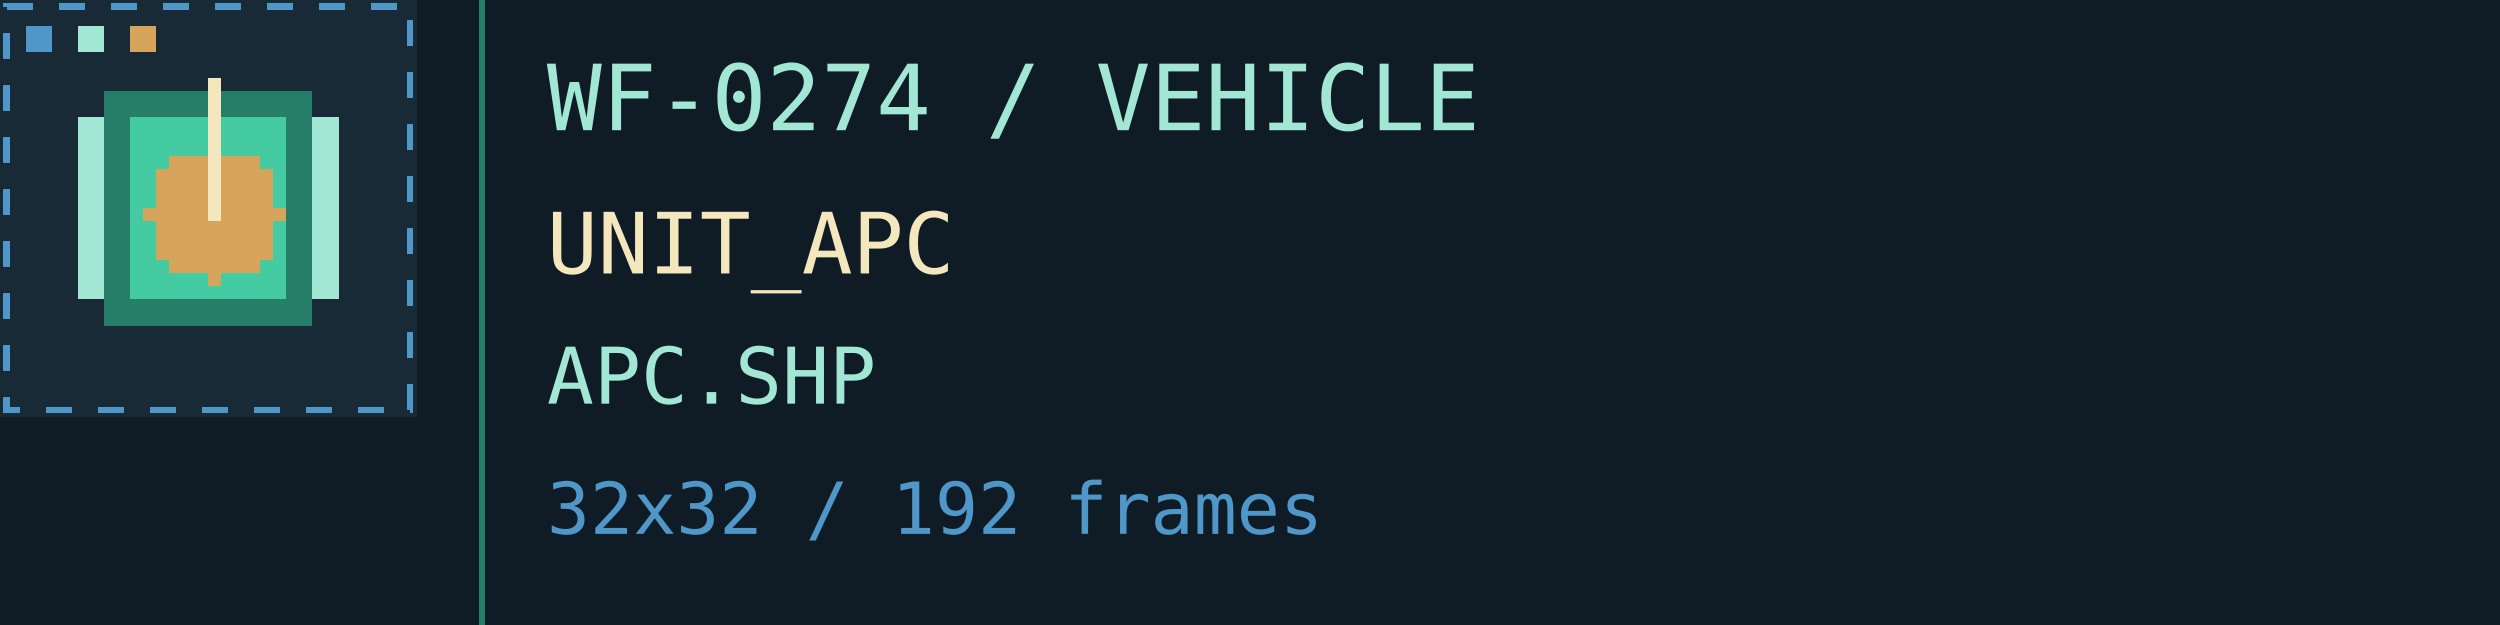
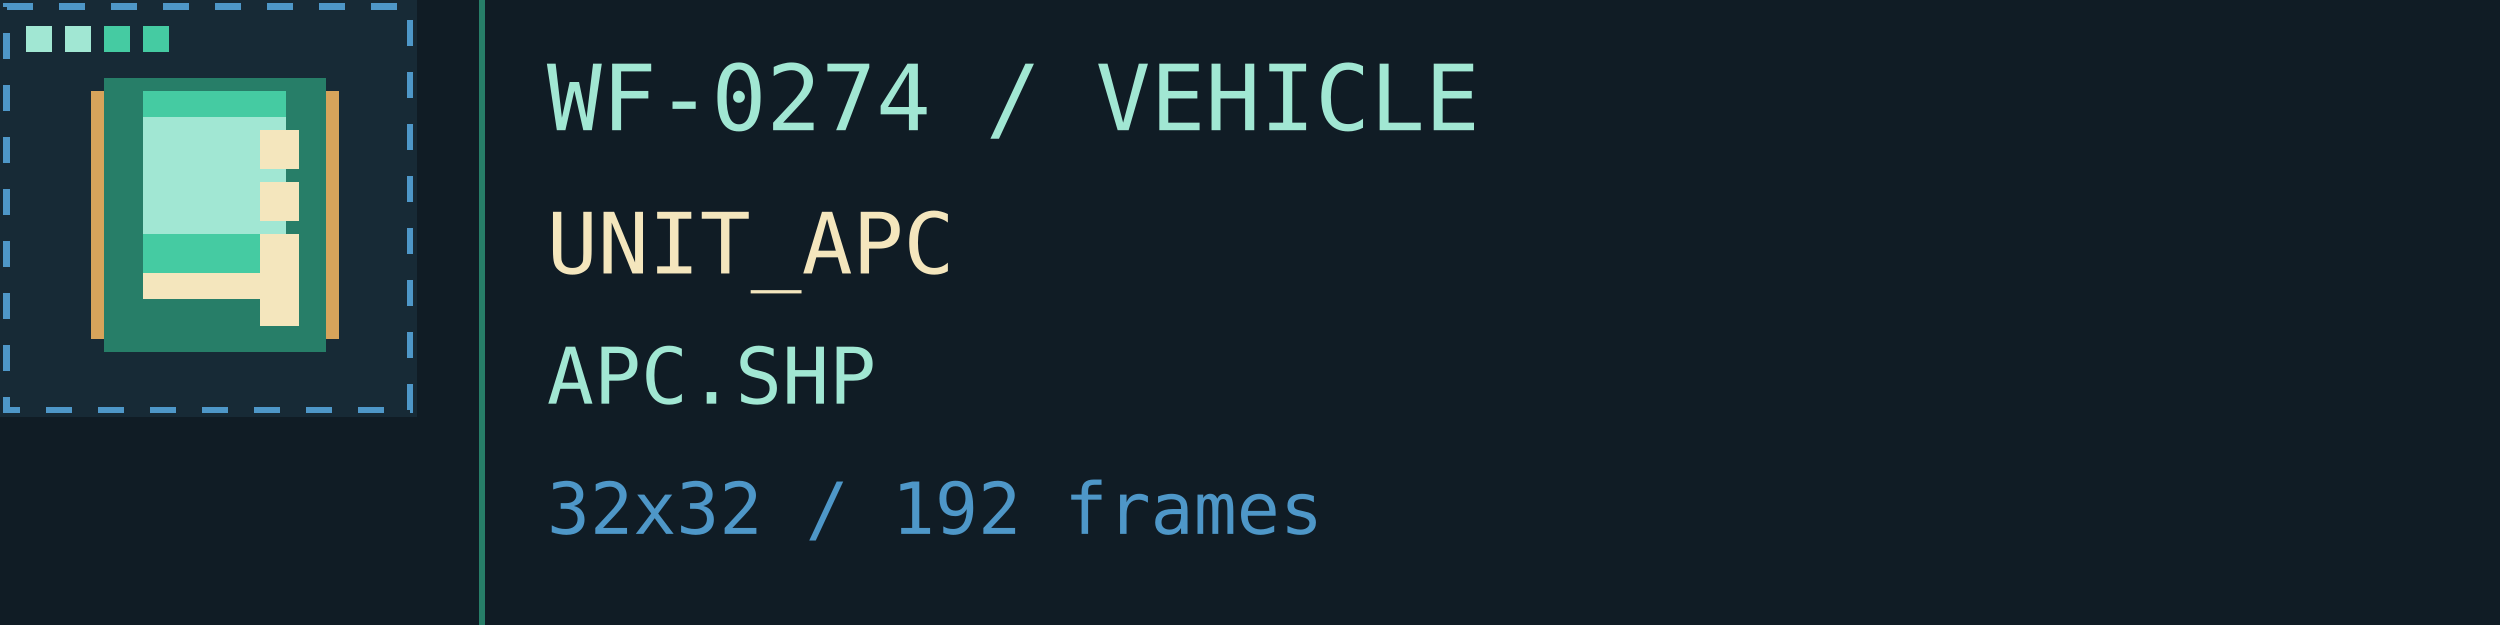
<svg xmlns="http://www.w3.org/2000/svg" viewBox="0 0 192 48" width="576" height="144" shape-rendering="crispEdges" role="img" aria-label="WF-0274 vehicle UNIT_APC original wireframe">
  <rect width="192" height="48" fill="#101c25" />
  <rect width="32" height="32" fill="#172a36" />
  <rect x="0.5" y="0.5" width="31" height="31" fill="none" stroke="#4e97c8" stroke-dasharray="2 2" stroke-width="0.5" />
-   <rect x="2" y="2" width="2" height="1" fill="#4e97c8" />
-   <rect x="6" y="2" width="2" height="1" fill="#a1e7d3" />
-   <rect x="10" y="2" width="2" height="1" fill="#d7a45b" />
-   <rect x="2" y="3" width="2" height="1" fill="#4e97c8" />
-   <rect x="6" y="3" width="2" height="1" fill="#a1e7d3" />
-   <rect x="10" y="3" width="2" height="1" fill="#d7a45b" />
-   <rect x="16" y="6" width="1" height="1" fill="#f4e6bd" />
-   <rect x="8" y="7" width="8" height="1" fill="#277e68" />
-   <rect x="16" y="7" width="1" height="1" fill="#f4e6bd" />
-   <rect x="17" y="7" width="7" height="1" fill="#277e68" />
-   <rect x="8" y="8" width="8" height="1" fill="#277e68" />
-   <rect x="16" y="8" width="1" height="1" fill="#f4e6bd" />
-   <rect x="17" y="8" width="7" height="1" fill="#277e68" />
-   <rect x="6" y="9" width="2" height="1" fill="#a1e7d3" />
-   <rect x="8" y="9" width="2" height="1" fill="#277e68" />
-   <rect x="10" y="9" width="6" height="1" fill="#45cba2" />
-   <rect x="16" y="9" width="1" height="1" fill="#f4e6bd" />
-   <rect x="17" y="9" width="5" height="1" fill="#45cba2" />
-   <rect x="22" y="9" width="2" height="1" fill="#277e68" />
-   <rect x="24" y="9" width="2" height="1" fill="#a1e7d3" />
-   <rect x="6" y="10" width="2" height="1" fill="#a1e7d3" />
-   <rect x="8" y="10" width="2" height="1" fill="#277e68" />
-   <rect x="10" y="10" width="6" height="1" fill="#45cba2" />
-   <rect x="16" y="10" width="1" height="1" fill="#f4e6bd" />
-   <rect x="17" y="10" width="5" height="1" fill="#45cba2" />
-   <rect x="22" y="10" width="2" height="1" fill="#277e68" />
-   <rect x="24" y="10" width="2" height="1" fill="#a1e7d3" />
-   <rect x="6" y="11" width="2" height="1" fill="#a1e7d3" />
-   <rect x="8" y="11" width="2" height="1" fill="#277e68" />
-   <rect x="10" y="11" width="6" height="1" fill="#45cba2" />
-   <rect x="16" y="11" width="1" height="1" fill="#f4e6bd" />
-   <rect x="17" y="11" width="5" height="1" fill="#45cba2" />
-   <rect x="22" y="11" width="2" height="1" fill="#277e68" />
-   <rect x="24" y="11" width="2" height="1" fill="#a1e7d3" />
-   <rect x="6" y="12" width="2" height="1" fill="#a1e7d3" />
-   <rect x="8" y="12" width="2" height="1" fill="#277e68" />
-   <rect x="10" y="12" width="3" height="1" fill="#45cba2" />
-   <rect x="13" y="12" width="3" height="1" fill="#d7a45b" />
-   <rect x="16" y="12" width="1" height="1" fill="#f4e6bd" />
-   <rect x="17" y="12" width="3" height="1" fill="#d7a45b" />
-   <rect x="20" y="12" width="2" height="1" fill="#45cba2" />
-   <rect x="22" y="12" width="2" height="1" fill="#277e68" />
-   <rect x="24" y="12" width="2" height="1" fill="#a1e7d3" />
-   <rect x="6" y="13" width="2" height="1" fill="#a1e7d3" />
-   <rect x="8" y="13" width="2" height="1" fill="#277e68" />
-   <rect x="10" y="13" width="2" height="1" fill="#45cba2" />
-   <rect x="12" y="13" width="4" height="1" fill="#d7a45b" />
-   <rect x="16" y="13" width="1" height="1" fill="#f4e6bd" />
-   <rect x="17" y="13" width="4" height="1" fill="#d7a45b" />
-   <rect x="21" y="13" width="1" height="1" fill="#45cba2" />
-   <rect x="22" y="13" width="2" height="1" fill="#277e68" />
-   <rect x="24" y="13" width="2" height="1" fill="#a1e7d3" />
-   <rect x="6" y="14" width="2" height="1" fill="#a1e7d3" />
-   <rect x="8" y="14" width="2" height="1" fill="#277e68" />
-   <rect x="10" y="14" width="2" height="1" fill="#45cba2" />
-   <rect x="12" y="14" width="4" height="1" fill="#d7a45b" />
-   <rect x="16" y="14" width="1" height="1" fill="#f4e6bd" />
-   <rect x="17" y="14" width="4" height="1" fill="#d7a45b" />
-   <rect x="21" y="14" width="1" height="1" fill="#45cba2" />
-   <rect x="22" y="14" width="2" height="1" fill="#277e68" />
-   <rect x="24" y="14" width="2" height="1" fill="#a1e7d3" />
-   <rect x="6" y="15" width="2" height="1" fill="#a1e7d3" />
-   <rect x="8" y="15" width="2" height="1" fill="#277e68" />
-   <rect x="10" y="15" width="2" height="1" fill="#45cba2" />
-   <rect x="12" y="15" width="4" height="1" fill="#d7a45b" />
-   <rect x="16" y="15" width="1" height="1" fill="#f4e6bd" />
-   <rect x="17" y="15" width="4" height="1" fill="#d7a45b" />
-   <rect x="21" y="15" width="1" height="1" fill="#45cba2" />
-   <rect x="22" y="15" width="2" height="1" fill="#277e68" />
-   <rect x="24" y="15" width="2" height="1" fill="#a1e7d3" />
-   <rect x="6" y="16" width="2" height="1" fill="#a1e7d3" />
-   <rect x="8" y="16" width="2" height="1" fill="#277e68" />
-   <rect x="10" y="16" width="1" height="1" fill="#45cba2" />
-   <rect x="11" y="16" width="5" height="1" fill="#d7a45b" />
-   <rect x="16" y="16" width="1" height="1" fill="#f4e6bd" />
-   <rect x="17" y="16" width="5" height="1" fill="#d7a45b" />
-   <rect x="22" y="16" width="2" height="1" fill="#277e68" />
-   <rect x="24" y="16" width="2" height="1" fill="#a1e7d3" />
-   <rect x="6" y="17" width="2" height="1" fill="#a1e7d3" />
-   <rect x="8" y="17" width="2" height="1" fill="#277e68" />
-   <rect x="10" y="17" width="2" height="1" fill="#45cba2" />
-   <rect x="12" y="17" width="9" height="1" fill="#d7a45b" />
-   <rect x="21" y="17" width="1" height="1" fill="#45cba2" />
-   <rect x="22" y="17" width="2" height="1" fill="#277e68" />
-   <rect x="24" y="17" width="2" height="1" fill="#a1e7d3" />
-   <rect x="6" y="18" width="2" height="1" fill="#a1e7d3" />
-   <rect x="8" y="18" width="2" height="1" fill="#277e68" />
-   <rect x="10" y="18" width="2" height="1" fill="#45cba2" />
-   <rect x="12" y="18" width="9" height="1" fill="#d7a45b" />
-   <rect x="21" y="18" width="1" height="1" fill="#45cba2" />
-   <rect x="22" y="18" width="2" height="1" fill="#277e68" />
-   <rect x="24" y="18" width="2" height="1" fill="#a1e7d3" />
-   <rect x="6" y="19" width="2" height="1" fill="#a1e7d3" />
-   <rect x="8" y="19" width="2" height="1" fill="#277e68" />
-   <rect x="10" y="19" width="2" height="1" fill="#45cba2" />
-   <rect x="12" y="19" width="9" height="1" fill="#d7a45b" />
-   <rect x="21" y="19" width="1" height="1" fill="#45cba2" />
-   <rect x="22" y="19" width="2" height="1" fill="#277e68" />
-   <rect x="24" y="19" width="2" height="1" fill="#a1e7d3" />
-   <rect x="6" y="20" width="2" height="1" fill="#a1e7d3" />
-   <rect x="8" y="20" width="2" height="1" fill="#277e68" />
-   <rect x="10" y="20" width="3" height="1" fill="#45cba2" />
-   <rect x="13" y="20" width="7" height="1" fill="#d7a45b" />
-   <rect x="20" y="20" width="2" height="1" fill="#45cba2" />
-   <rect x="22" y="20" width="2" height="1" fill="#277e68" />
-   <rect x="24" y="20" width="2" height="1" fill="#a1e7d3" />
-   <rect x="6" y="21" width="2" height="1" fill="#a1e7d3" />
-   <rect x="8" y="21" width="2" height="1" fill="#277e68" />
-   <rect x="10" y="21" width="6" height="1" fill="#45cba2" />
-   <rect x="16" y="21" width="1" height="1" fill="#d7a45b" />
-   <rect x="17" y="21" width="5" height="1" fill="#45cba2" />
-   <rect x="22" y="21" width="2" height="1" fill="#277e68" />
-   <rect x="24" y="21" width="2" height="1" fill="#a1e7d3" />
-   <rect x="6" y="22" width="2" height="1" fill="#a1e7d3" />
-   <rect x="8" y="22" width="2" height="1" fill="#277e68" />
-   <rect x="10" y="22" width="12" height="1" fill="#45cba2" />
-   <rect x="22" y="22" width="2" height="1" fill="#277e68" />
-   <rect x="24" y="22" width="2" height="1" fill="#a1e7d3" />
-   <rect x="8" y="23" width="16" height="1" fill="#277e68" />
-   <rect x="8" y="24" width="16" height="1" fill="#277e68" />
+   <rect x="2" y="2" width="2" height="1" fill="#a1e7d3" />
+   <rect x="5" y="2" width="2" height="1" fill="#a1e7d3" />
+   <rect x="8" y="2" width="2" height="1" fill="#45cba2" />
+   <rect x="11" y="2" width="2" height="1" fill="#45cba2" />
+   <rect x="2" y="3" width="2" height="1" fill="#a1e7d3" />
+   <rect x="5" y="3" width="2" height="1" fill="#a1e7d3" />
+   <rect x="8" y="3" width="2" height="1" fill="#45cba2" />
+   <rect x="11" y="3" width="2" height="1" fill="#45cba2" />
+   <rect x="8" y="6" width="17" height="1" fill="#277e68" />
+   <rect x="7" y="7" width="1" height="1" fill="#d7a45b" />
+   <rect x="8" y="7" width="3" height="1" fill="#277e68" />
+   <rect x="11" y="7" width="11" height="1" fill="#45cba2" />
+   <rect x="22" y="7" width="3" height="1" fill="#277e68" />
+   <rect x="25" y="7" width="1" height="1" fill="#d7a45b" />
+   <rect x="7" y="8" width="1" height="1" fill="#d7a45b" />
+   <rect x="8" y="8" width="3" height="1" fill="#277e68" />
+   <rect x="11" y="8" width="11" height="1" fill="#45cba2" />
+   <rect x="22" y="8" width="3" height="1" fill="#277e68" />
+   <rect x="25" y="8" width="1" height="1" fill="#d7a45b" />
+   <rect x="7" y="9" width="1" height="1" fill="#d7a45b" />
+   <rect x="8" y="9" width="3" height="1" fill="#277e68" />
+   <rect x="11" y="9" width="11" height="1" fill="#a1e7d3" />
+   <rect x="22" y="9" width="3" height="1" fill="#277e68" />
+   <rect x="25" y="9" width="1" height="1" fill="#d7a45b" />
+   <rect x="7" y="10" width="1" height="1" fill="#d7a45b" />
+   <rect x="8" y="10" width="3" height="1" fill="#277e68" />
+   <rect x="11" y="10" width="9" height="1" fill="#a1e7d3" />
+   <rect x="20" y="10" width="3" height="1" fill="#f4e6bd" />
+   <rect x="23" y="10" width="2" height="1" fill="#277e68" />
+   <rect x="25" y="10" width="1" height="1" fill="#d7a45b" />
+   <rect x="7" y="11" width="1" height="1" fill="#d7a45b" />
+   <rect x="8" y="11" width="3" height="1" fill="#277e68" />
+   <rect x="11" y="11" width="9" height="1" fill="#a1e7d3" />
+   <rect x="20" y="11" width="3" height="1" fill="#f4e6bd" />
+   <rect x="23" y="11" width="2" height="1" fill="#277e68" />
+   <rect x="25" y="11" width="1" height="1" fill="#d7a45b" />
+   <rect x="7" y="12" width="1" height="1" fill="#d7a45b" />
+   <rect x="8" y="12" width="3" height="1" fill="#277e68" />
+   <rect x="11" y="12" width="9" height="1" fill="#a1e7d3" />
+   <rect x="20" y="12" width="3" height="1" fill="#f4e6bd" />
+   <rect x="23" y="12" width="2" height="1" fill="#277e68" />
+   <rect x="25" y="12" width="1" height="1" fill="#d7a45b" />
+   <rect x="7" y="13" width="1" height="1" fill="#d7a45b" />
+   <rect x="8" y="13" width="3" height="1" fill="#277e68" />
+   <rect x="11" y="13" width="11" height="1" fill="#a1e7d3" />
+   <rect x="22" y="13" width="3" height="1" fill="#277e68" />
+   <rect x="25" y="13" width="1" height="1" fill="#d7a45b" />
+   <rect x="7" y="14" width="1" height="1" fill="#d7a45b" />
+   <rect x="8" y="14" width="3" height="1" fill="#277e68" />
+   <rect x="11" y="14" width="9" height="1" fill="#a1e7d3" />
+   <rect x="20" y="14" width="3" height="1" fill="#f4e6bd" />
+   <rect x="23" y="14" width="2" height="1" fill="#277e68" />
+   <rect x="25" y="14" width="1" height="1" fill="#d7a45b" />
+   <rect x="7" y="15" width="1" height="1" fill="#d7a45b" />
+   <rect x="8" y="15" width="3" height="1" fill="#277e68" />
+   <rect x="11" y="15" width="9" height="1" fill="#a1e7d3" />
+   <rect x="20" y="15" width="3" height="1" fill="#f4e6bd" />
+   <rect x="23" y="15" width="2" height="1" fill="#277e68" />
+   <rect x="25" y="15" width="1" height="1" fill="#d7a45b" />
+   <rect x="7" y="16" width="1" height="1" fill="#d7a45b" />
+   <rect x="8" y="16" width="3" height="1" fill="#277e68" />
+   <rect x="11" y="16" width="9" height="1" fill="#a1e7d3" />
+   <rect x="20" y="16" width="3" height="1" fill="#f4e6bd" />
+   <rect x="23" y="16" width="2" height="1" fill="#277e68" />
+   <rect x="25" y="16" width="1" height="1" fill="#d7a45b" />
+   <rect x="7" y="17" width="1" height="1" fill="#d7a45b" />
+   <rect x="8" y="17" width="3" height="1" fill="#277e68" />
+   <rect x="11" y="17" width="11" height="1" fill="#a1e7d3" />
+   <rect x="22" y="17" width="3" height="1" fill="#277e68" />
+   <rect x="25" y="17" width="1" height="1" fill="#d7a45b" />
+   <rect x="7" y="18" width="1" height="1" fill="#d7a45b" />
+   <rect x="8" y="18" width="3" height="1" fill="#277e68" />
+   <rect x="11" y="18" width="9" height="1" fill="#45cba2" />
+   <rect x="20" y="18" width="3" height="1" fill="#f4e6bd" />
+   <rect x="23" y="18" width="2" height="1" fill="#277e68" />
+   <rect x="25" y="18" width="1" height="1" fill="#d7a45b" />
+   <rect x="7" y="19" width="1" height="1" fill="#d7a45b" />
+   <rect x="8" y="19" width="3" height="1" fill="#277e68" />
+   <rect x="11" y="19" width="9" height="1" fill="#45cba2" />
+   <rect x="20" y="19" width="3" height="1" fill="#f4e6bd" />
+   <rect x="23" y="19" width="2" height="1" fill="#277e68" />
+   <rect x="25" y="19" width="1" height="1" fill="#d7a45b" />
+   <rect x="7" y="20" width="1" height="1" fill="#d7a45b" />
+   <rect x="8" y="20" width="3" height="1" fill="#277e68" />
+   <rect x="11" y="20" width="9" height="1" fill="#45cba2" />
+   <rect x="20" y="20" width="3" height="1" fill="#f4e6bd" />
+   <rect x="23" y="20" width="2" height="1" fill="#277e68" />
+   <rect x="25" y="20" width="1" height="1" fill="#d7a45b" />
+   <rect x="7" y="21" width="1" height="1" fill="#d7a45b" />
+   <rect x="8" y="21" width="3" height="1" fill="#277e68" />
+   <rect x="11" y="21" width="12" height="1" fill="#f4e6bd" />
+   <rect x="23" y="21" width="2" height="1" fill="#277e68" />
+   <rect x="25" y="21" width="1" height="1" fill="#d7a45b" />
+   <rect x="7" y="22" width="1" height="1" fill="#d7a45b" />
+   <rect x="8" y="22" width="3" height="1" fill="#277e68" />
+   <rect x="11" y="22" width="12" height="1" fill="#f4e6bd" />
+   <rect x="23" y="22" width="2" height="1" fill="#277e68" />
+   <rect x="25" y="22" width="1" height="1" fill="#d7a45b" />
+   <rect x="7" y="23" width="1" height="1" fill="#d7a45b" />
+   <rect x="8" y="23" width="12" height="1" fill="#277e68" />
+   <rect x="20" y="23" width="3" height="1" fill="#f4e6bd" />
+   <rect x="23" y="23" width="2" height="1" fill="#277e68" />
+   <rect x="25" y="23" width="1" height="1" fill="#d7a45b" />
+   <rect x="7" y="24" width="1" height="1" fill="#d7a45b" />
+   <rect x="8" y="24" width="12" height="1" fill="#277e68" />
+   <rect x="20" y="24" width="3" height="1" fill="#f4e6bd" />
+   <rect x="23" y="24" width="2" height="1" fill="#277e68" />
+   <rect x="25" y="24" width="1" height="1" fill="#d7a45b" />
+   <rect x="7" y="25" width="1" height="1" fill="#d7a45b" />
+   <rect x="8" y="25" width="17" height="1" fill="#277e68" />
+   <rect x="25" y="25" width="1" height="1" fill="#d7a45b" />
+   <rect x="8" y="26" width="17" height="1" fill="#277e68" />
  <line x1="37" y1="0" x2="37" y2="48" stroke="#277e68" stroke-width="0.5" />
  <g font-family="monospace" fill="#a1e7d3">
    <text x="42" y="10" font-size="7">WF-0274 / VEHICLE</text>
    <text x="42" y="21" font-size="6.5" fill="#f4e6bd">UNIT_APC</text>
    <text x="42" y="31" font-size="6">APC.SHP</text>
    <text x="42" y="41" font-size="5.5" fill="#4e97c8">32x32 / 192 frames</text>
  </g>
</svg>
